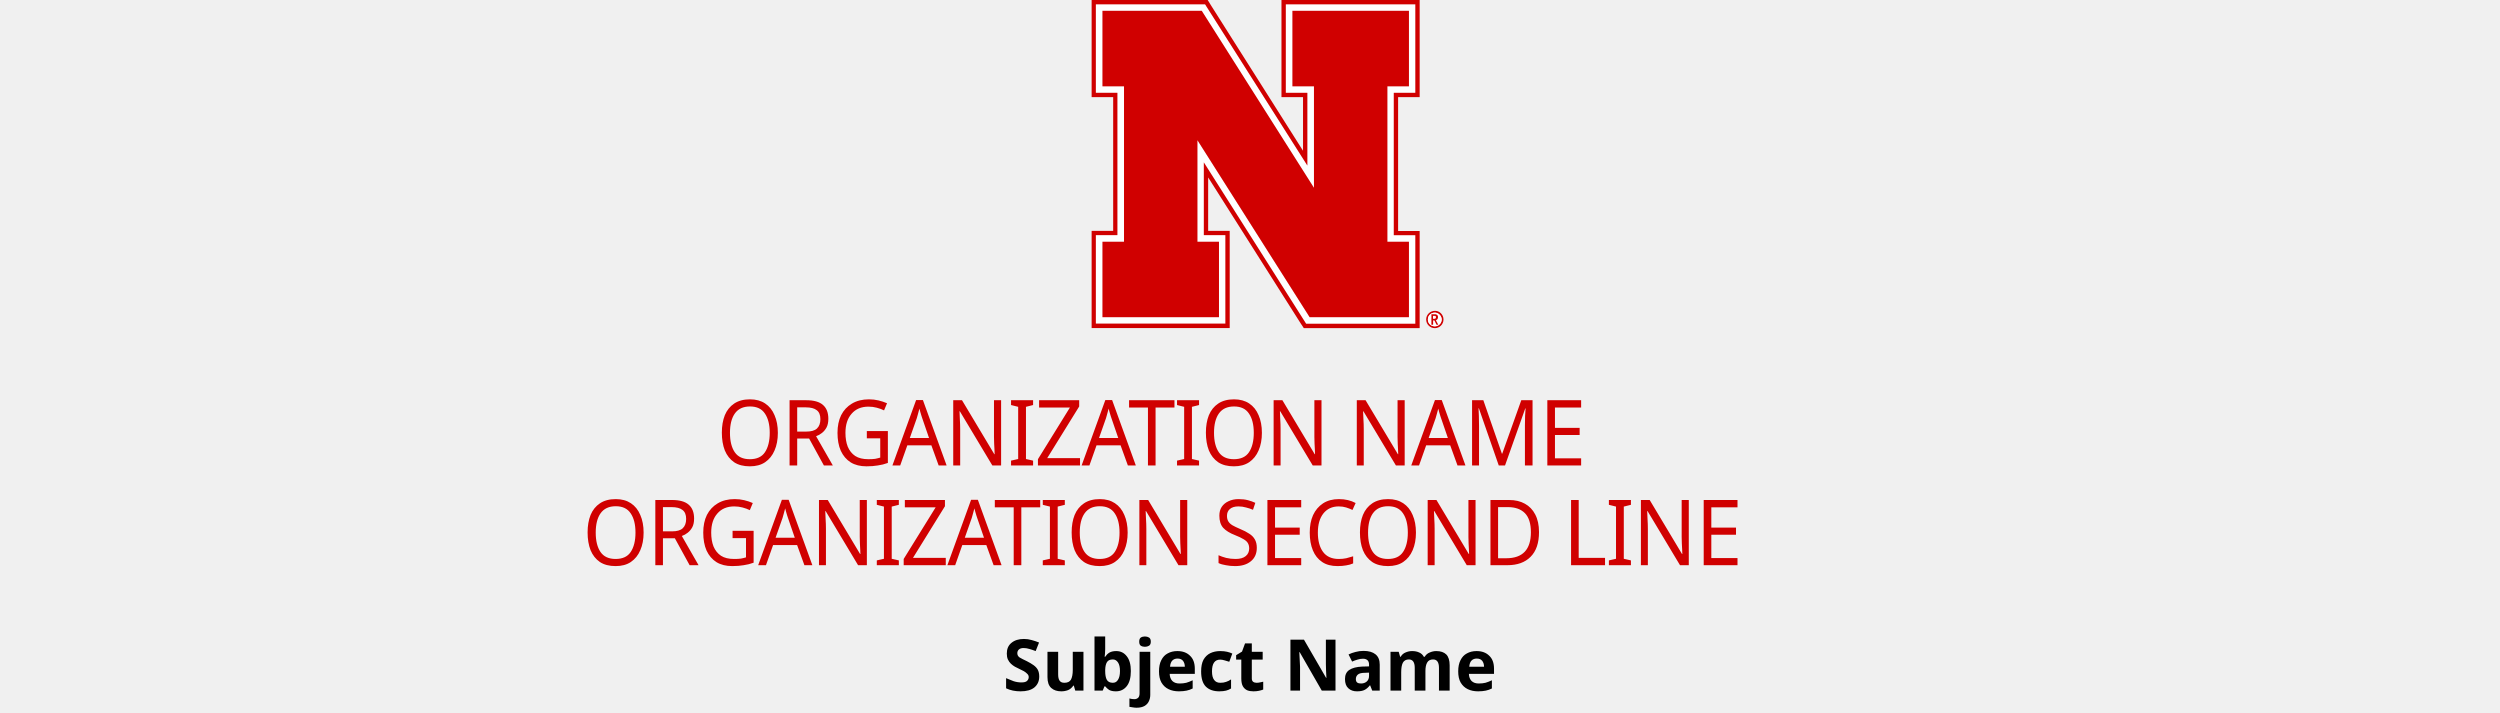
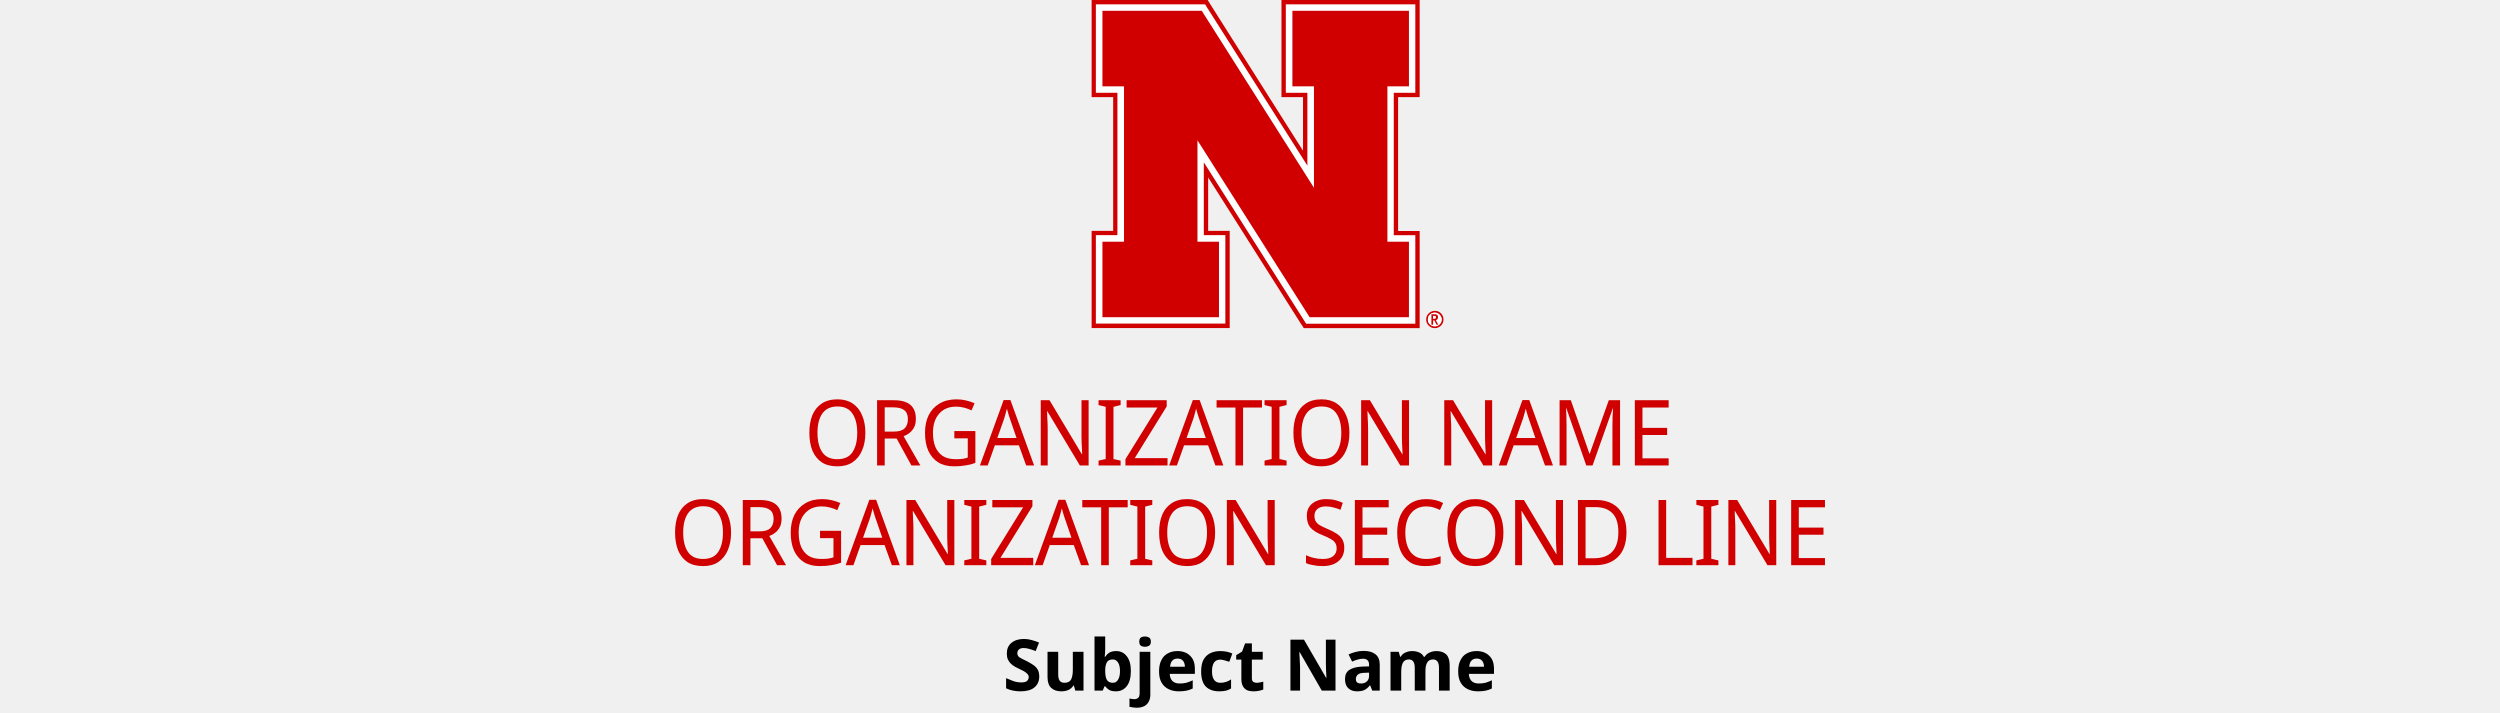
<svg xmlns="http://www.w3.org/2000/svg" data-name="v_org_2_subject" viewBox="0 0 219.26 62.53">
  <g>
    <path class="n_main_color" d="M125.84,28.62c-.34,0-.61-.26-.61-.6s.27-.6,.61-.6c.32,0,.6,.28,.6,.6s-.27,.6-.6,.6m.02-1.36c-.44,0-.78,.34-.78,.76s.34,.76,.76,.76,.76-.34,.76-.76-.34-.76-.74-.76" fill="#d00000" />
    <path class="n_secondary_color" d="M125.84,28.62c-.34,0-.61-.26-.61-.6s.27-.6,.61-.6c.32,0,.6,.28,.6,.6,0,.34-.27,.6-.6,.6" fill="#fff" />
    <g>
      <path class="n_secondary_color" d="M106.91,21.2v6.62h-10.22v-6.62h1.89V7.57h-1.89V.95h8.71l9.84,15.52V7.57h-1.89V.95h10.22V7.57h-1.89v13.63h1.89v6.62h-8.71l-9.84-15.52v8.9h1.89ZM123.57,.38h-10.79v7.76h1.89v6.38L105.87,.64l-.15-.27h-9.6v7.76h1.89v12.49h-1.89v7.76h11.36v-7.76h-1.89v-6.38l8.8,13.88,.17,.27h9.58v-7.76h-1.89V8.14h1.89V.38h-.57Z" fill="#fff" />
      <polygon class="n_main_color" points="115.24 16.47 105.4 .95 96.69 .95 96.69 7.57 98.58 7.57 98.58 21.2 96.69 21.2 96.69 27.82 106.91 27.82 106.91 21.2 105.02 21.2 105.02 12.3 114.86 27.82 123.57 27.82 123.57 21.2 121.68 21.2 121.68 7.57 123.57 7.57 123.57 .95 113.35 .95 113.35 7.57 115.24 7.57 115.24 16.47" fill="#d00000" />
      <path class="n_main_color" d="M124.13,.95v7.19h-1.89v12.49h1.89v7.76h-9.58l-.17-.27-8.8-13.88v6.38h1.89v7.76h-11.36v-7.76h1.89V8.14h-1.89V.38h9.58l.17,.27,8.8,13.87v-6.38h-1.89V.38h11.36V.95Zm-.57-.95h-11.17V8.52h1.89v4.7L106.19,.44l-.27-.44h-10.18V8.52h1.89v11.73h-1.89v8.52h12.11v-8.52h-1.89v-4.69l8.1,12.78,.29,.44h10.16v-8.52h-1.89V8.52h1.89V0h-.94Zm2.2,27.96h.07c.07-.02,.11-.05,.11-.15,0-.06-.02-.09-.07-.11h-.19v.26h.08Zm-.23-.4h.27c.11,0,.15,0,.21,.04,.07,.04,.11,.11,.11,.21,0,.08-.02,.13-.06,.19-.02,.04-.05,.04-.11,.08h-.02l.21,.4h-.15l-.19-.38h-.11v.38h-.15v-.91Z" fill="#d00000" />
    </g>
  </g>
-   <text style="text-align: center; transform-origin: center center;" text-anchor="middle" transform="scale(.93 1)" class="text_main_color" fill="#d00000" font-family="Oswald-Medium, Oswald" font-size="8" letter-spacing="-.02em">
-     <tspan class="org_first_line" x="109.63" y="40.82">ORGANIZATION NAME</tspan>
-     <tspan class="org_second_line" x="109.63" y="49.57">ORGANIZATION SECOND LINE</tspan>
+   <text style="text-align: center;" text-anchor="middle" transform="translate(109.63,0) scale(.93 1)" class="text_main_color" fill="#d00000" font-family="Oswald-Medium, Oswald" font-size="8" letter-spacing="-.02em">
+     <tspan class="org_first_line" x="0" y="40.82">ORGANIZATION NAME</tspan>
+     <tspan class="org_second_line" x="0" y="49.57">ORGANIZATION SECOND LINE</tspan>
  </text>
-   <text style="text-align: center; transform-origin: center center;" text-anchor="middle" class="text_secondary_color" fill="#000" font-family="SourceSerif4-SemiboldIt, 'Source Serif 4'" font-size="6.25" font-weight="700" letter-spacing="0em">
-     <tspan class="subject_first_line" x="109.63" y="60.57">Subject Name</tspan>
+   <text style="text-align: center;" text-anchor="middle" transform="translate(109.63,0)" class="text_secondary_color" fill="#000" font-family="SourceSerif4-SemiboldIt, 'Source Serif 4'" font-size="6.25" font-weight="700" letter-spacing="0em">
+     <tspan class="subject_first_line" x="0" y="60.57">Subject Name</tspan>
  </text>
</svg>
